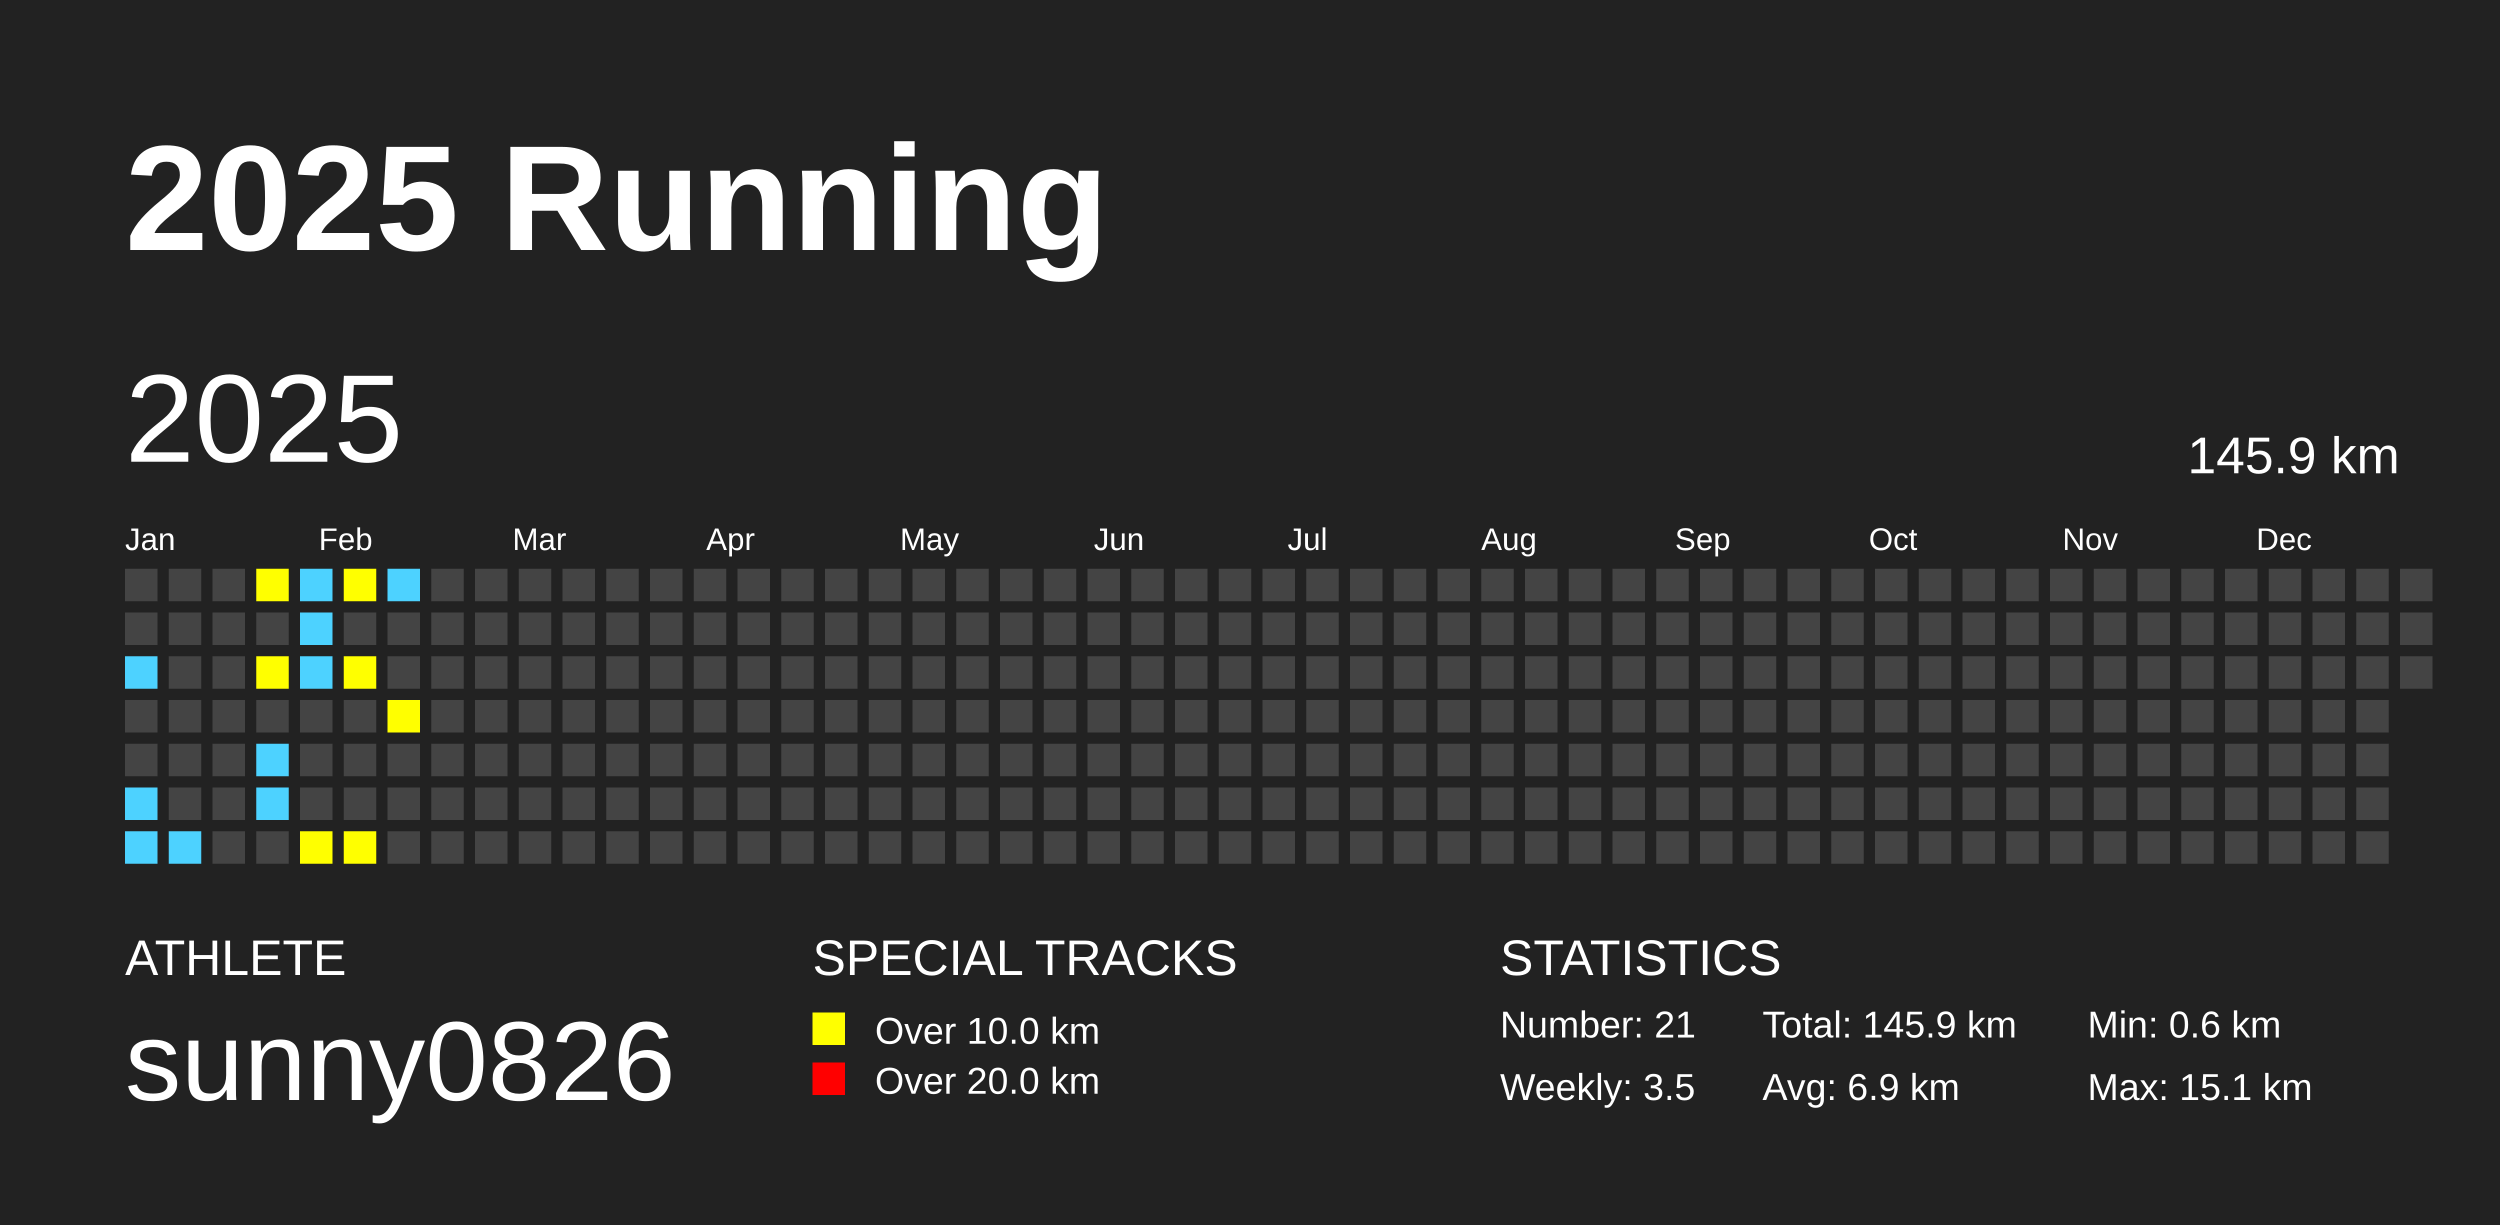
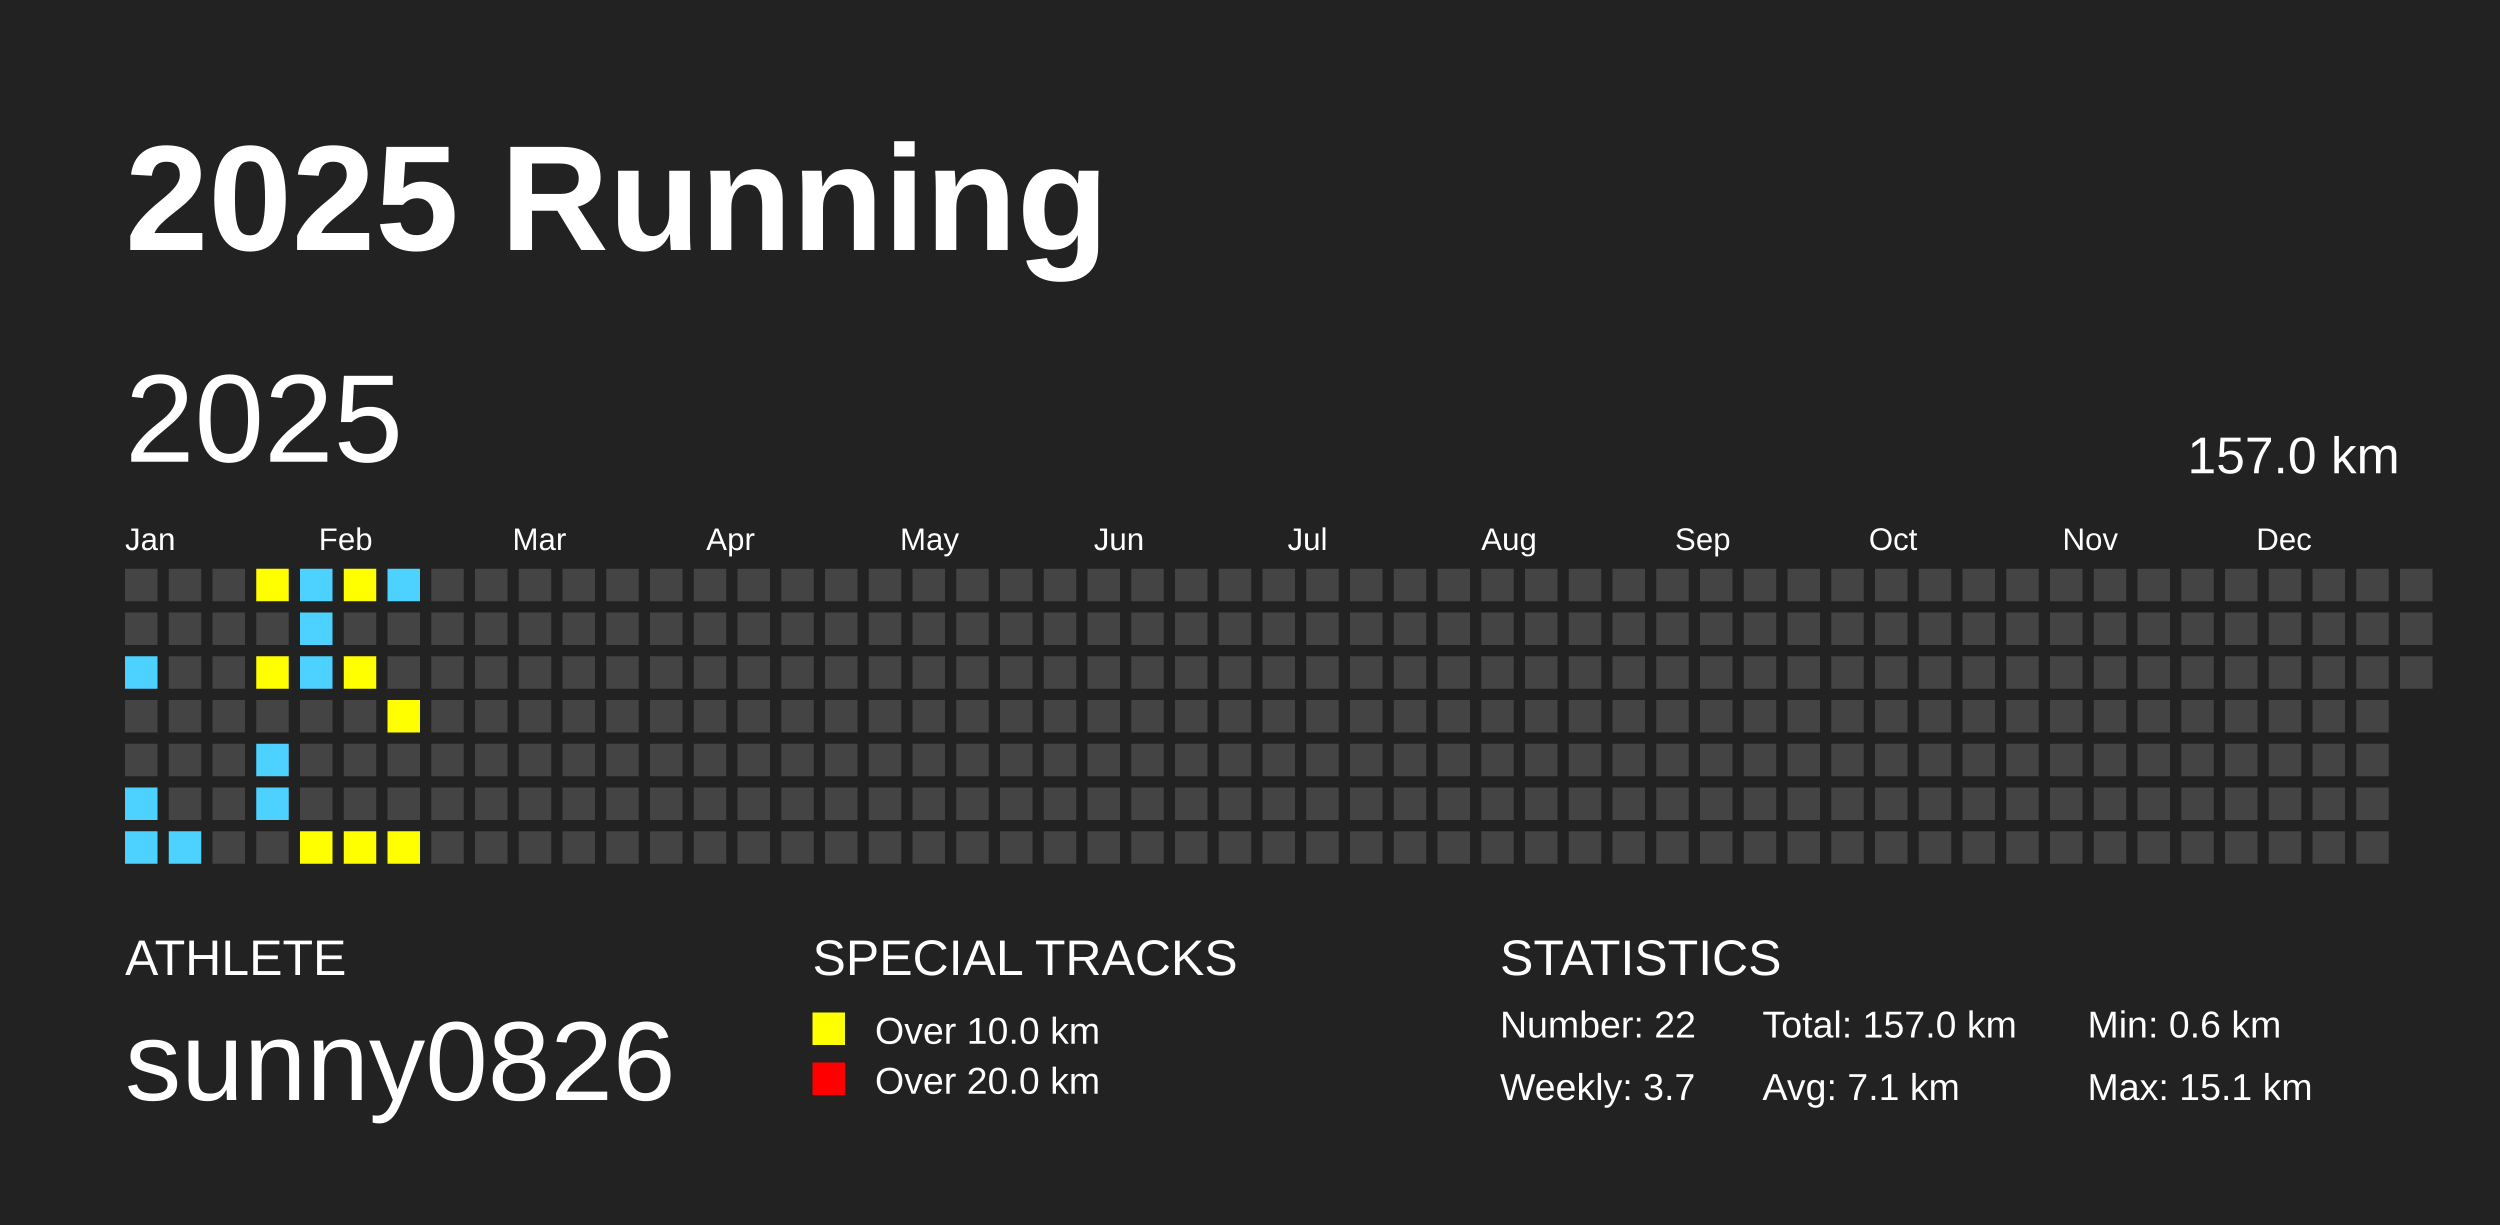
<svg xmlns="http://www.w3.org/2000/svg" baseProfile="full" height="98mm" version="1.1" viewBox="0,0,200,98" width="200mm">
  <defs />
  <rect fill="#222222" height="98" width="200" x="0" y="0" />
  <text fill="#FFFFFF" style="font-size:12px; font-family:Arial; font-weight:bold;" x="10" y="20">2025 Running</text>
  <text fill="#FFFFFF" style="font-size:4px; font-family:Arial" x="10" y="78">ATHLETE</text>
  <text fill="#FFFFFF" style="font-size:9px; font-family:Arial" x="10" y="88">sunny0826</text>
  <text fill="#FFFFFF" style="font-size:4px; font-family:Arial" x="65" y="78">SPECIAL TRACKS</text>
  <rect fill="yellow" height="2.6" width="2.6" x="65" y="81" />
  <text fill="#FFFFFF" style="font-size:3px; font-family:Arial" x="70" y="83.5">Over 10.0 km</text>
  <rect fill="red" height="2.6" width="2.6" x="65" y="85" />
  <text fill="#FFFFFF" style="font-size:3px; font-family:Arial" x="70" y="87.5">Over 20.0 km</text>
  <text fill="#FFFFFF" style="font-size:4px; font-family:Arial" x="120" y="78">STATISTICS</text>
-   <text fill="#FFFFFF" style="font-size:3px; font-family:Arial" x="120" y="83">Number: 21</text>
-   <text fill="#FFFFFF" style="font-size:3px; font-family:Arial" x="120" y="88">Weekly: 3.5</text>
-   <text fill="#FFFFFF" style="font-size:3px; font-family:Arial" x="141" y="83">Total: 145.9 km</text>
-   <text fill="#FFFFFF" style="font-size:3px; font-family:Arial" x="141" y="88">Avg: 6.9 km</text>
+   <text fill="#FFFFFF" style="font-size:3px; font-family:Arial" x="120" y="83">Number: 22</text>
+   <text fill="#FFFFFF" style="font-size:3px; font-family:Arial" x="120" y="88">Weekly: 3.7</text>
+   <text fill="#FFFFFF" style="font-size:3px; font-family:Arial" x="141" y="83">Total: 157.0 km</text>
+   <text fill="#FFFFFF" style="font-size:3px; font-family:Arial" x="141" y="88">Avg: 7.1 km</text>
  <text fill="#FFFFFF" style="font-size:3px; font-family:Arial" x="167" y="83">Min: 0.6 km</text>
  <text fill="#FFFFFF" style="font-size:3px; font-family:Arial" x="167" y="88">Max: 15.1 km</text>
  <text dominant-baseline="hanging" fill="#FFFFFF" style="font-size:10.0px; font-family:Arial;" x="10" y="30">2025</text>
-   <text dominant-baseline="hanging" fill="#FFFFFF" style="font-size:4.125px; font-family:Arial;" x="175" y="35">145.9 km</text>
+   <text dominant-baseline="hanging" fill="#FFFFFF" style="font-size:4.125px; font-family:Arial;" x="175" y="35">157.0 km</text>
  <text fill="#FFFFFF" style="font-size:2.5px; font-family:Arial" x="10.0" y="44">Jan</text>
  <text fill="#FFFFFF" style="font-size:2.5px; font-family:Arial" x="25.5" y="44">Feb</text>
  <text fill="#FFFFFF" style="font-size:2.5px; font-family:Arial" x="41.0" y="44">Mar</text>
  <text fill="#FFFFFF" style="font-size:2.5px; font-family:Arial" x="56.5" y="44">Apr</text>
  <text fill="#FFFFFF" style="font-size:2.5px; font-family:Arial" x="72.0" y="44">May</text>
  <text fill="#FFFFFF" style="font-size:2.5px; font-family:Arial" x="87.5" y="44">Jun</text>
  <text fill="#FFFFFF" style="font-size:2.5px; font-family:Arial" x="103.0" y="44">Jul</text>
  <text fill="#FFFFFF" style="font-size:2.5px; font-family:Arial" x="118.5" y="44">Aug</text>
  <text fill="#FFFFFF" style="font-size:2.5px; font-family:Arial" x="134.0" y="44">Sep</text>
  <text fill="#FFFFFF" style="font-size:2.5px; font-family:Arial" x="149.5" y="44">Oct</text>
  <text fill="#FFFFFF" style="font-size:2.5px; font-family:Arial" x="165.0" y="44">Nov</text>
  <text fill="#FFFFFF" style="font-size:2.5px; font-family:Arial" x="180.5" y="44">Dec</text>
  <rect fill="#444444" height="2.6" width="2.6" x="10.0" y="45.5" />
  <rect fill="#444444" height="2.6" width="2.6" x="10.0" y="49.0" />
  <rect fill="#4DD2FF" height="2.6" width="2.6" x="10.0" y="52.5" />
  <rect fill="#444444" height="2.6" width="2.6" x="10.0" y="56.0" />
  <rect fill="#444444" height="2.6" width="2.6" x="10.0" y="59.5" />
  <rect fill="#4DD2FF" height="2.6" width="2.6" x="10.0" y="63.0" />
  <rect fill="#4DD2FF" height="2.6" width="2.6" x="10.0" y="66.5" />
  <rect fill="#444444" height="2.6" width="2.6" x="13.5" y="45.5" />
  <rect fill="#444444" height="2.6" width="2.6" x="13.5" y="49.0" />
  <rect fill="#444444" height="2.6" width="2.6" x="13.5" y="52.5" />
  <rect fill="#444444" height="2.6" width="2.6" x="13.5" y="56.0" />
  <rect fill="#444444" height="2.6" width="2.6" x="13.5" y="59.5" />
  <rect fill="#444444" height="2.6" width="2.6" x="13.5" y="63.0" />
  <rect fill="#4DD2FF" height="2.6" width="2.6" x="13.5" y="66.5" />
  <rect fill="#444444" height="2.6" width="2.6" x="17.0" y="45.5" />
  <rect fill="#444444" height="2.6" width="2.6" x="17.0" y="49.0" />
  <rect fill="#444444" height="2.6" width="2.6" x="17.0" y="52.5" />
  <rect fill="#444444" height="2.6" width="2.6" x="17.0" y="56.0" />
  <rect fill="#444444" height="2.6" width="2.6" x="17.0" y="59.5" />
  <rect fill="#444444" height="2.6" width="2.6" x="17.0" y="63.0" />
  <rect fill="#444444" height="2.6" width="2.6" x="17.0" y="66.5" />
  <rect fill="yellow" height="2.6" width="2.6" x="20.5" y="45.5" />
  <rect fill="#444444" height="2.6" width="2.6" x="20.5" y="49.0" />
  <rect fill="yellow" height="2.6" width="2.6" x="20.5" y="52.5" />
  <rect fill="#444444" height="2.6" width="2.6" x="20.5" y="56.0" />
  <rect fill="#4DD2FF" height="2.6" width="2.6" x="20.5" y="59.5" />
  <rect fill="#4DD2FF" height="2.6" width="2.6" x="20.5" y="63.0" />
  <rect fill="#444444" height="2.6" width="2.6" x="20.5" y="66.5" />
  <rect fill="#4DD2FF" height="2.6" width="2.6" x="24.0" y="45.5" />
  <rect fill="#4DD2FF" height="2.6" width="2.6" x="24.0" y="49.0" />
  <rect fill="#4DD2FF" height="2.6" width="2.6" x="24.0" y="52.5" />
  <rect fill="#444444" height="2.6" width="2.6" x="24.0" y="56.0" />
  <rect fill="#444444" height="2.6" width="2.6" x="24.0" y="59.5" />
  <rect fill="#444444" height="2.6" width="2.6" x="24.0" y="63.0" />
  <rect fill="yellow" height="2.6" width="2.6" x="24.0" y="66.5" />
  <rect fill="yellow" height="2.6" width="2.6" x="27.5" y="45.5" />
  <rect fill="#444444" height="2.6" width="2.6" x="27.5" y="49.0" />
  <rect fill="yellow" height="2.6" width="2.6" x="27.5" y="52.5" />
  <rect fill="#444444" height="2.6" width="2.6" x="27.5" y="56.0" />
  <rect fill="#444444" height="2.6" width="2.6" x="27.5" y="59.5" />
  <rect fill="#444444" height="2.6" width="2.6" x="27.5" y="63.0" />
  <rect fill="yellow" height="2.6" width="2.6" x="27.5" y="66.5" />
  <rect fill="#4DD2FF" height="2.6" width="2.6" x="31.0" y="45.5" />
  <rect fill="#444444" height="2.6" width="2.6" x="31.0" y="49.0" />
  <rect fill="#444444" height="2.6" width="2.6" x="31.0" y="52.5" />
  <rect fill="yellow" height="2.6" width="2.6" x="31.0" y="56.0" />
  <rect fill="#444444" height="2.6" width="2.6" x="31.0" y="59.5" />
  <rect fill="#444444" height="2.6" width="2.6" x="31.0" y="63.0" />
-   <rect fill="#444444" height="2.6" width="2.6" x="31.0" y="66.5" />
+   <rect fill="yellow" height="2.6" width="2.6" x="31.0" y="66.5" />
  <rect fill="#444444" height="2.6" width="2.6" x="34.5" y="45.5" />
  <rect fill="#444444" height="2.6" width="2.6" x="34.5" y="49.0" />
  <rect fill="#444444" height="2.6" width="2.6" x="34.5" y="52.5" />
  <rect fill="#444444" height="2.6" width="2.6" x="34.5" y="56.0" />
  <rect fill="#444444" height="2.6" width="2.6" x="34.5" y="59.5" />
  <rect fill="#444444" height="2.6" width="2.6" x="34.5" y="63.0" />
  <rect fill="#444444" height="2.6" width="2.6" x="34.5" y="66.5" />
  <rect fill="#444444" height="2.6" width="2.6" x="38.0" y="45.5" />
  <rect fill="#444444" height="2.6" width="2.6" x="38.0" y="49.0" />
  <rect fill="#444444" height="2.6" width="2.6" x="38.0" y="52.5" />
  <rect fill="#444444" height="2.6" width="2.6" x="38.0" y="56.0" />
  <rect fill="#444444" height="2.6" width="2.6" x="38.0" y="59.5" />
  <rect fill="#444444" height="2.6" width="2.6" x="38.0" y="63.0" />
  <rect fill="#444444" height="2.6" width="2.6" x="38.0" y="66.5" />
  <rect fill="#444444" height="2.6" width="2.6" x="41.5" y="45.5" />
  <rect fill="#444444" height="2.6" width="2.6" x="41.5" y="49.0" />
  <rect fill="#444444" height="2.6" width="2.6" x="41.5" y="52.5" />
  <rect fill="#444444" height="2.6" width="2.6" x="41.5" y="56.0" />
  <rect fill="#444444" height="2.6" width="2.6" x="41.5" y="59.5" />
  <rect fill="#444444" height="2.6" width="2.6" x="41.5" y="63.0" />
  <rect fill="#444444" height="2.6" width="2.6" x="41.5" y="66.5" />
  <rect fill="#444444" height="2.6" width="2.6" x="45.0" y="45.5" />
  <rect fill="#444444" height="2.6" width="2.6" x="45.0" y="49.0" />
  <rect fill="#444444" height="2.6" width="2.6" x="45.0" y="52.5" />
  <rect fill="#444444" height="2.6" width="2.6" x="45.0" y="56.0" />
  <rect fill="#444444" height="2.6" width="2.6" x="45.0" y="59.5" />
  <rect fill="#444444" height="2.6" width="2.6" x="45.0" y="63.0" />
  <rect fill="#444444" height="2.6" width="2.6" x="45.0" y="66.5" />
  <rect fill="#444444" height="2.6" width="2.6" x="48.5" y="45.5" />
  <rect fill="#444444" height="2.6" width="2.6" x="48.5" y="49.0" />
  <rect fill="#444444" height="2.6" width="2.6" x="48.5" y="52.5" />
  <rect fill="#444444" height="2.6" width="2.6" x="48.5" y="56.0" />
  <rect fill="#444444" height="2.6" width="2.6" x="48.5" y="59.5" />
  <rect fill="#444444" height="2.6" width="2.6" x="48.5" y="63.0" />
  <rect fill="#444444" height="2.6" width="2.6" x="48.5" y="66.5" />
  <rect fill="#444444" height="2.6" width="2.6" x="52.0" y="45.5" />
  <rect fill="#444444" height="2.6" width="2.6" x="52.0" y="49.0" />
  <rect fill="#444444" height="2.6" width="2.6" x="52.0" y="52.5" />
  <rect fill="#444444" height="2.6" width="2.6" x="52.0" y="56.0" />
  <rect fill="#444444" height="2.6" width="2.6" x="52.0" y="59.5" />
  <rect fill="#444444" height="2.6" width="2.6" x="52.0" y="63.0" />
  <rect fill="#444444" height="2.6" width="2.6" x="52.0" y="66.5" />
  <rect fill="#444444" height="2.6" width="2.6" x="55.5" y="45.5" />
  <rect fill="#444444" height="2.6" width="2.6" x="55.5" y="49.0" />
  <rect fill="#444444" height="2.6" width="2.6" x="55.5" y="52.5" />
  <rect fill="#444444" height="2.6" width="2.6" x="55.5" y="56.0" />
  <rect fill="#444444" height="2.6" width="2.6" x="55.5" y="59.5" />
  <rect fill="#444444" height="2.6" width="2.6" x="55.5" y="63.0" />
  <rect fill="#444444" height="2.6" width="2.6" x="55.5" y="66.5" />
  <rect fill="#444444" height="2.6" width="2.6" x="59.0" y="45.5" />
  <rect fill="#444444" height="2.6" width="2.6" x="59.0" y="49.0" />
  <rect fill="#444444" height="2.6" width="2.6" x="59.0" y="52.5" />
  <rect fill="#444444" height="2.6" width="2.6" x="59.0" y="56.0" />
  <rect fill="#444444" height="2.6" width="2.6" x="59.0" y="59.5" />
  <rect fill="#444444" height="2.6" width="2.6" x="59.0" y="63.0" />
  <rect fill="#444444" height="2.6" width="2.6" x="59.0" y="66.5" />
  <rect fill="#444444" height="2.6" width="2.6" x="62.5" y="45.5" />
  <rect fill="#444444" height="2.6" width="2.6" x="62.5" y="49.0" />
  <rect fill="#444444" height="2.6" width="2.6" x="62.5" y="52.5" />
  <rect fill="#444444" height="2.6" width="2.6" x="62.5" y="56.0" />
  <rect fill="#444444" height="2.6" width="2.6" x="62.5" y="59.5" />
  <rect fill="#444444" height="2.6" width="2.6" x="62.5" y="63.0" />
  <rect fill="#444444" height="2.6" width="2.6" x="62.5" y="66.5" />
  <rect fill="#444444" height="2.6" width="2.6" x="66.0" y="45.5" />
  <rect fill="#444444" height="2.6" width="2.6" x="66.0" y="49.0" />
  <rect fill="#444444" height="2.6" width="2.6" x="66.0" y="52.5" />
  <rect fill="#444444" height="2.6" width="2.6" x="66.0" y="56.0" />
  <rect fill="#444444" height="2.6" width="2.6" x="66.0" y="59.5" />
  <rect fill="#444444" height="2.6" width="2.6" x="66.0" y="63.0" />
  <rect fill="#444444" height="2.6" width="2.6" x="66.0" y="66.5" />
  <rect fill="#444444" height="2.6" width="2.6" x="69.5" y="45.5" />
  <rect fill="#444444" height="2.6" width="2.6" x="69.5" y="49.0" />
  <rect fill="#444444" height="2.6" width="2.6" x="69.5" y="52.5" />
  <rect fill="#444444" height="2.6" width="2.6" x="69.5" y="56.0" />
  <rect fill="#444444" height="2.6" width="2.6" x="69.5" y="59.5" />
  <rect fill="#444444" height="2.6" width="2.6" x="69.5" y="63.0" />
  <rect fill="#444444" height="2.6" width="2.6" x="69.5" y="66.5" />
  <rect fill="#444444" height="2.6" width="2.6" x="73.0" y="45.5" />
  <rect fill="#444444" height="2.6" width="2.6" x="73.0" y="49.0" />
  <rect fill="#444444" height="2.6" width="2.6" x="73.0" y="52.5" />
  <rect fill="#444444" height="2.6" width="2.6" x="73.0" y="56.0" />
  <rect fill="#444444" height="2.6" width="2.6" x="73.0" y="59.5" />
  <rect fill="#444444" height="2.6" width="2.6" x="73.0" y="63.0" />
  <rect fill="#444444" height="2.6" width="2.6" x="73.0" y="66.5" />
  <rect fill="#444444" height="2.6" width="2.6" x="76.5" y="45.5" />
  <rect fill="#444444" height="2.6" width="2.6" x="76.5" y="49.0" />
  <rect fill="#444444" height="2.6" width="2.6" x="76.5" y="52.5" />
  <rect fill="#444444" height="2.6" width="2.6" x="76.5" y="56.0" />
  <rect fill="#444444" height="2.6" width="2.6" x="76.5" y="59.5" />
  <rect fill="#444444" height="2.6" width="2.6" x="76.5" y="63.0" />
  <rect fill="#444444" height="2.6" width="2.6" x="76.5" y="66.5" />
  <rect fill="#444444" height="2.6" width="2.6" x="80.0" y="45.5" />
  <rect fill="#444444" height="2.6" width="2.6" x="80.0" y="49.0" />
  <rect fill="#444444" height="2.6" width="2.6" x="80.0" y="52.5" />
  <rect fill="#444444" height="2.6" width="2.6" x="80.0" y="56.0" />
  <rect fill="#444444" height="2.6" width="2.6" x="80.0" y="59.5" />
  <rect fill="#444444" height="2.6" width="2.6" x="80.0" y="63.0" />
  <rect fill="#444444" height="2.6" width="2.6" x="80.0" y="66.5" />
  <rect fill="#444444" height="2.6" width="2.6" x="83.5" y="45.5" />
  <rect fill="#444444" height="2.6" width="2.6" x="83.5" y="49.0" />
  <rect fill="#444444" height="2.6" width="2.6" x="83.5" y="52.5" />
  <rect fill="#444444" height="2.6" width="2.6" x="83.5" y="56.0" />
  <rect fill="#444444" height="2.6" width="2.6" x="83.5" y="59.5" />
  <rect fill="#444444" height="2.6" width="2.6" x="83.5" y="63.0" />
  <rect fill="#444444" height="2.6" width="2.6" x="83.5" y="66.5" />
  <rect fill="#444444" height="2.6" width="2.6" x="87.0" y="45.5" />
  <rect fill="#444444" height="2.6" width="2.6" x="87.0" y="49.0" />
  <rect fill="#444444" height="2.6" width="2.6" x="87.0" y="52.5" />
  <rect fill="#444444" height="2.6" width="2.6" x="87.0" y="56.0" />
  <rect fill="#444444" height="2.6" width="2.6" x="87.0" y="59.5" />
  <rect fill="#444444" height="2.6" width="2.6" x="87.0" y="63.0" />
  <rect fill="#444444" height="2.6" width="2.6" x="87.0" y="66.5" />
  <rect fill="#444444" height="2.6" width="2.6" x="90.5" y="45.5" />
  <rect fill="#444444" height="2.6" width="2.6" x="90.5" y="49.0" />
  <rect fill="#444444" height="2.6" width="2.6" x="90.5" y="52.5" />
  <rect fill="#444444" height="2.6" width="2.6" x="90.5" y="56.0" />
  <rect fill="#444444" height="2.6" width="2.6" x="90.5" y="59.5" />
  <rect fill="#444444" height="2.6" width="2.6" x="90.5" y="63.0" />
  <rect fill="#444444" height="2.6" width="2.6" x="90.5" y="66.5" />
  <rect fill="#444444" height="2.6" width="2.6" x="94.0" y="45.5" />
  <rect fill="#444444" height="2.6" width="2.6" x="94.0" y="49.0" />
  <rect fill="#444444" height="2.6" width="2.6" x="94.0" y="52.5" />
  <rect fill="#444444" height="2.6" width="2.6" x="94.0" y="56.0" />
  <rect fill="#444444" height="2.6" width="2.6" x="94.0" y="59.5" />
  <rect fill="#444444" height="2.6" width="2.6" x="94.0" y="63.0" />
  <rect fill="#444444" height="2.6" width="2.6" x="94.0" y="66.5" />
  <rect fill="#444444" height="2.6" width="2.6" x="97.5" y="45.5" />
  <rect fill="#444444" height="2.6" width="2.6" x="97.5" y="49.0" />
  <rect fill="#444444" height="2.6" width="2.6" x="97.5" y="52.5" />
  <rect fill="#444444" height="2.6" width="2.6" x="97.5" y="56.0" />
  <rect fill="#444444" height="2.6" width="2.6" x="97.5" y="59.5" />
  <rect fill="#444444" height="2.6" width="2.6" x="97.5" y="63.0" />
  <rect fill="#444444" height="2.6" width="2.6" x="97.5" y="66.5" />
  <rect fill="#444444" height="2.6" width="2.6" x="101.0" y="45.5" />
  <rect fill="#444444" height="2.6" width="2.6" x="101.0" y="49.0" />
  <rect fill="#444444" height="2.6" width="2.6" x="101.0" y="52.5" />
  <rect fill="#444444" height="2.6" width="2.6" x="101.0" y="56.0" />
  <rect fill="#444444" height="2.6" width="2.6" x="101.0" y="59.5" />
  <rect fill="#444444" height="2.6" width="2.6" x="101.0" y="63.0" />
  <rect fill="#444444" height="2.6" width="2.6" x="101.0" y="66.5" />
  <rect fill="#444444" height="2.6" width="2.6" x="104.5" y="45.5" />
  <rect fill="#444444" height="2.6" width="2.6" x="104.5" y="49.0" />
  <rect fill="#444444" height="2.6" width="2.6" x="104.5" y="52.5" />
  <rect fill="#444444" height="2.6" width="2.6" x="104.5" y="56.0" />
  <rect fill="#444444" height="2.6" width="2.6" x="104.5" y="59.5" />
  <rect fill="#444444" height="2.6" width="2.6" x="104.5" y="63.0" />
  <rect fill="#444444" height="2.6" width="2.6" x="104.5" y="66.5" />
  <rect fill="#444444" height="2.6" width="2.6" x="108.0" y="45.5" />
  <rect fill="#444444" height="2.6" width="2.6" x="108.0" y="49.0" />
  <rect fill="#444444" height="2.6" width="2.6" x="108.0" y="52.5" />
  <rect fill="#444444" height="2.6" width="2.6" x="108.0" y="56.0" />
  <rect fill="#444444" height="2.6" width="2.6" x="108.0" y="59.5" />
  <rect fill="#444444" height="2.6" width="2.6" x="108.0" y="63.0" />
  <rect fill="#444444" height="2.6" width="2.6" x="108.0" y="66.5" />
  <rect fill="#444444" height="2.6" width="2.6" x="111.5" y="45.5" />
  <rect fill="#444444" height="2.6" width="2.6" x="111.5" y="49.0" />
  <rect fill="#444444" height="2.6" width="2.6" x="111.5" y="52.5" />
  <rect fill="#444444" height="2.6" width="2.6" x="111.5" y="56.0" />
  <rect fill="#444444" height="2.6" width="2.6" x="111.5" y="59.5" />
  <rect fill="#444444" height="2.6" width="2.6" x="111.5" y="63.0" />
  <rect fill="#444444" height="2.6" width="2.6" x="111.5" y="66.5" />
  <rect fill="#444444" height="2.6" width="2.6" x="115.0" y="45.5" />
  <rect fill="#444444" height="2.6" width="2.6" x="115.0" y="49.0" />
  <rect fill="#444444" height="2.6" width="2.6" x="115.0" y="52.5" />
  <rect fill="#444444" height="2.6" width="2.6" x="115.0" y="56.0" />
  <rect fill="#444444" height="2.6" width="2.6" x="115.0" y="59.5" />
  <rect fill="#444444" height="2.6" width="2.6" x="115.0" y="63.0" />
  <rect fill="#444444" height="2.6" width="2.6" x="115.0" y="66.5" />
  <rect fill="#444444" height="2.6" width="2.6" x="118.5" y="45.5" />
  <rect fill="#444444" height="2.6" width="2.6" x="118.5" y="49.0" />
  <rect fill="#444444" height="2.6" width="2.6" x="118.5" y="52.5" />
  <rect fill="#444444" height="2.6" width="2.6" x="118.5" y="56.0" />
  <rect fill="#444444" height="2.6" width="2.6" x="118.5" y="59.5" />
  <rect fill="#444444" height="2.6" width="2.6" x="118.5" y="63.0" />
  <rect fill="#444444" height="2.6" width="2.6" x="118.5" y="66.5" />
  <rect fill="#444444" height="2.6" width="2.6" x="122.0" y="45.5" />
  <rect fill="#444444" height="2.6" width="2.6" x="122.0" y="49.0" />
  <rect fill="#444444" height="2.6" width="2.6" x="122.0" y="52.5" />
  <rect fill="#444444" height="2.6" width="2.6" x="122.0" y="56.0" />
  <rect fill="#444444" height="2.6" width="2.6" x="122.0" y="59.5" />
  <rect fill="#444444" height="2.6" width="2.6" x="122.0" y="63.0" />
  <rect fill="#444444" height="2.6" width="2.6" x="122.0" y="66.5" />
  <rect fill="#444444" height="2.6" width="2.6" x="125.5" y="45.5" />
  <rect fill="#444444" height="2.6" width="2.6" x="125.5" y="49.0" />
  <rect fill="#444444" height="2.6" width="2.6" x="125.5" y="52.5" />
  <rect fill="#444444" height="2.6" width="2.6" x="125.5" y="56.0" />
  <rect fill="#444444" height="2.6" width="2.6" x="125.5" y="59.5" />
  <rect fill="#444444" height="2.6" width="2.6" x="125.5" y="63.0" />
  <rect fill="#444444" height="2.6" width="2.6" x="125.5" y="66.5" />
  <rect fill="#444444" height="2.6" width="2.6" x="129.0" y="45.5" />
  <rect fill="#444444" height="2.6" width="2.6" x="129.0" y="49.0" />
  <rect fill="#444444" height="2.6" width="2.6" x="129.0" y="52.5" />
  <rect fill="#444444" height="2.6" width="2.6" x="129.0" y="56.0" />
  <rect fill="#444444" height="2.6" width="2.6" x="129.0" y="59.5" />
  <rect fill="#444444" height="2.6" width="2.6" x="129.0" y="63.0" />
  <rect fill="#444444" height="2.6" width="2.6" x="129.0" y="66.5" />
  <rect fill="#444444" height="2.6" width="2.6" x="132.5" y="45.5" />
  <rect fill="#444444" height="2.6" width="2.6" x="132.5" y="49.0" />
  <rect fill="#444444" height="2.6" width="2.6" x="132.5" y="52.5" />
  <rect fill="#444444" height="2.6" width="2.6" x="132.5" y="56.0" />
  <rect fill="#444444" height="2.6" width="2.6" x="132.5" y="59.5" />
  <rect fill="#444444" height="2.6" width="2.6" x="132.5" y="63.0" />
  <rect fill="#444444" height="2.6" width="2.6" x="132.5" y="66.5" />
  <rect fill="#444444" height="2.6" width="2.6" x="136.0" y="45.5" />
  <rect fill="#444444" height="2.6" width="2.6" x="136.0" y="49.0" />
  <rect fill="#444444" height="2.6" width="2.6" x="136.0" y="52.5" />
  <rect fill="#444444" height="2.6" width="2.6" x="136.0" y="56.0" />
  <rect fill="#444444" height="2.6" width="2.6" x="136.0" y="59.5" />
  <rect fill="#444444" height="2.6" width="2.6" x="136.0" y="63.0" />
  <rect fill="#444444" height="2.6" width="2.6" x="136.0" y="66.5" />
  <rect fill="#444444" height="2.6" width="2.6" x="139.5" y="45.5" />
  <rect fill="#444444" height="2.6" width="2.6" x="139.5" y="49.0" />
  <rect fill="#444444" height="2.6" width="2.6" x="139.5" y="52.5" />
  <rect fill="#444444" height="2.6" width="2.6" x="139.5" y="56.0" />
  <rect fill="#444444" height="2.6" width="2.6" x="139.5" y="59.5" />
  <rect fill="#444444" height="2.6" width="2.6" x="139.5" y="63.0" />
  <rect fill="#444444" height="2.6" width="2.6" x="139.5" y="66.5" />
  <rect fill="#444444" height="2.6" width="2.6" x="143.0" y="45.5" />
  <rect fill="#444444" height="2.6" width="2.6" x="143.0" y="49.0" />
  <rect fill="#444444" height="2.6" width="2.6" x="143.0" y="52.5" />
  <rect fill="#444444" height="2.6" width="2.6" x="143.0" y="56.0" />
  <rect fill="#444444" height="2.6" width="2.6" x="143.0" y="59.5" />
  <rect fill="#444444" height="2.6" width="2.6" x="143.0" y="63.0" />
  <rect fill="#444444" height="2.6" width="2.6" x="143.0" y="66.5" />
  <rect fill="#444444" height="2.6" width="2.6" x="146.5" y="45.5" />
  <rect fill="#444444" height="2.6" width="2.6" x="146.5" y="49.0" />
  <rect fill="#444444" height="2.6" width="2.6" x="146.5" y="52.5" />
  <rect fill="#444444" height="2.6" width="2.6" x="146.5" y="56.0" />
  <rect fill="#444444" height="2.6" width="2.6" x="146.5" y="59.5" />
  <rect fill="#444444" height="2.6" width="2.6" x="146.5" y="63.0" />
  <rect fill="#444444" height="2.6" width="2.6" x="146.5" y="66.5" />
  <rect fill="#444444" height="2.6" width="2.6" x="150.0" y="45.5" />
  <rect fill="#444444" height="2.6" width="2.6" x="150.0" y="49.0" />
  <rect fill="#444444" height="2.6" width="2.6" x="150.0" y="52.5" />
  <rect fill="#444444" height="2.6" width="2.6" x="150.0" y="56.0" />
  <rect fill="#444444" height="2.6" width="2.6" x="150.0" y="59.5" />
  <rect fill="#444444" height="2.6" width="2.6" x="150.0" y="63.0" />
  <rect fill="#444444" height="2.6" width="2.6" x="150.0" y="66.5" />
  <rect fill="#444444" height="2.6" width="2.6" x="153.5" y="45.5" />
  <rect fill="#444444" height="2.6" width="2.6" x="153.5" y="49.0" />
  <rect fill="#444444" height="2.6" width="2.6" x="153.5" y="52.5" />
  <rect fill="#444444" height="2.6" width="2.6" x="153.5" y="56.0" />
  <rect fill="#444444" height="2.6" width="2.6" x="153.5" y="59.5" />
  <rect fill="#444444" height="2.6" width="2.6" x="153.5" y="63.0" />
  <rect fill="#444444" height="2.6" width="2.6" x="153.5" y="66.5" />
  <rect fill="#444444" height="2.6" width="2.6" x="157.0" y="45.5" />
  <rect fill="#444444" height="2.6" width="2.6" x="157.0" y="49.0" />
  <rect fill="#444444" height="2.6" width="2.6" x="157.0" y="52.5" />
  <rect fill="#444444" height="2.6" width="2.6" x="157.0" y="56.0" />
  <rect fill="#444444" height="2.6" width="2.6" x="157.0" y="59.5" />
  <rect fill="#444444" height="2.6" width="2.6" x="157.0" y="63.0" />
  <rect fill="#444444" height="2.6" width="2.6" x="157.0" y="66.5" />
  <rect fill="#444444" height="2.6" width="2.6" x="160.5" y="45.5" />
  <rect fill="#444444" height="2.6" width="2.6" x="160.5" y="49.0" />
  <rect fill="#444444" height="2.6" width="2.6" x="160.5" y="52.5" />
  <rect fill="#444444" height="2.6" width="2.6" x="160.5" y="56.0" />
  <rect fill="#444444" height="2.6" width="2.6" x="160.5" y="59.5" />
  <rect fill="#444444" height="2.6" width="2.6" x="160.5" y="63.0" />
  <rect fill="#444444" height="2.6" width="2.6" x="160.5" y="66.5" />
  <rect fill="#444444" height="2.6" width="2.6" x="164.0" y="45.5" />
  <rect fill="#444444" height="2.6" width="2.6" x="164.0" y="49.0" />
  <rect fill="#444444" height="2.6" width="2.6" x="164.0" y="52.5" />
  <rect fill="#444444" height="2.6" width="2.6" x="164.0" y="56.0" />
  <rect fill="#444444" height="2.6" width="2.6" x="164.0" y="59.5" />
  <rect fill="#444444" height="2.6" width="2.6" x="164.0" y="63.0" />
  <rect fill="#444444" height="2.6" width="2.6" x="164.0" y="66.5" />
  <rect fill="#444444" height="2.6" width="2.6" x="167.5" y="45.5" />
  <rect fill="#444444" height="2.6" width="2.6" x="167.5" y="49.0" />
  <rect fill="#444444" height="2.6" width="2.6" x="167.5" y="52.5" />
  <rect fill="#444444" height="2.6" width="2.6" x="167.5" y="56.0" />
  <rect fill="#444444" height="2.6" width="2.6" x="167.5" y="59.5" />
  <rect fill="#444444" height="2.6" width="2.6" x="167.5" y="63.0" />
  <rect fill="#444444" height="2.6" width="2.6" x="167.5" y="66.5" />
  <rect fill="#444444" height="2.6" width="2.6" x="171.0" y="45.5" />
  <rect fill="#444444" height="2.6" width="2.6" x="171.0" y="49.0" />
  <rect fill="#444444" height="2.6" width="2.6" x="171.0" y="52.5" />
  <rect fill="#444444" height="2.6" width="2.6" x="171.0" y="56.0" />
  <rect fill="#444444" height="2.6" width="2.6" x="171.0" y="59.5" />
  <rect fill="#444444" height="2.6" width="2.6" x="171.0" y="63.0" />
  <rect fill="#444444" height="2.6" width="2.6" x="171.0" y="66.5" />
  <rect fill="#444444" height="2.6" width="2.6" x="174.5" y="45.5" />
  <rect fill="#444444" height="2.6" width="2.6" x="174.5" y="49.0" />
  <rect fill="#444444" height="2.6" width="2.6" x="174.5" y="52.5" />
  <rect fill="#444444" height="2.6" width="2.6" x="174.5" y="56.0" />
  <rect fill="#444444" height="2.6" width="2.6" x="174.5" y="59.5" />
  <rect fill="#444444" height="2.6" width="2.6" x="174.5" y="63.0" />
  <rect fill="#444444" height="2.6" width="2.6" x="174.5" y="66.5" />
  <rect fill="#444444" height="2.6" width="2.6" x="178.0" y="45.5" />
  <rect fill="#444444" height="2.6" width="2.6" x="178.0" y="49.0" />
  <rect fill="#444444" height="2.6" width="2.6" x="178.0" y="52.5" />
  <rect fill="#444444" height="2.6" width="2.6" x="178.0" y="56.0" />
  <rect fill="#444444" height="2.6" width="2.6" x="178.0" y="59.5" />
  <rect fill="#444444" height="2.6" width="2.6" x="178.0" y="63.0" />
  <rect fill="#444444" height="2.6" width="2.6" x="178.0" y="66.5" />
  <rect fill="#444444" height="2.6" width="2.6" x="181.5" y="45.5" />
  <rect fill="#444444" height="2.6" width="2.6" x="181.5" y="49.0" />
  <rect fill="#444444" height="2.6" width="2.6" x="181.5" y="52.5" />
  <rect fill="#444444" height="2.6" width="2.6" x="181.5" y="56.0" />
  <rect fill="#444444" height="2.6" width="2.6" x="181.5" y="59.5" />
  <rect fill="#444444" height="2.6" width="2.6" x="181.5" y="63.0" />
  <rect fill="#444444" height="2.6" width="2.6" x="181.5" y="66.5" />
  <rect fill="#444444" height="2.6" width="2.6" x="185.0" y="45.5" />
  <rect fill="#444444" height="2.6" width="2.6" x="185.0" y="49.0" />
  <rect fill="#444444" height="2.6" width="2.6" x="185.0" y="52.5" />
  <rect fill="#444444" height="2.6" width="2.6" x="185.0" y="56.0" />
  <rect fill="#444444" height="2.6" width="2.6" x="185.0" y="59.5" />
  <rect fill="#444444" height="2.6" width="2.6" x="185.0" y="63.0" />
  <rect fill="#444444" height="2.6" width="2.6" x="185.0" y="66.5" />
  <rect fill="#444444" height="2.6" width="2.6" x="188.5" y="45.5" />
  <rect fill="#444444" height="2.6" width="2.6" x="188.5" y="49.0" />
  <rect fill="#444444" height="2.6" width="2.6" x="188.5" y="52.5" />
  <rect fill="#444444" height="2.6" width="2.6" x="188.5" y="56.0" />
  <rect fill="#444444" height="2.6" width="2.6" x="188.5" y="59.5" />
  <rect fill="#444444" height="2.6" width="2.6" x="188.5" y="63.0" />
  <rect fill="#444444" height="2.6" width="2.6" x="188.5" y="66.5" />
  <rect fill="#444444" height="2.6" width="2.6" x="192.0" y="45.5" />
  <rect fill="#444444" height="2.6" width="2.6" x="192.0" y="49.0" />
  <rect fill="#444444" height="2.6" width="2.6" x="192.0" y="52.5" />
</svg>
